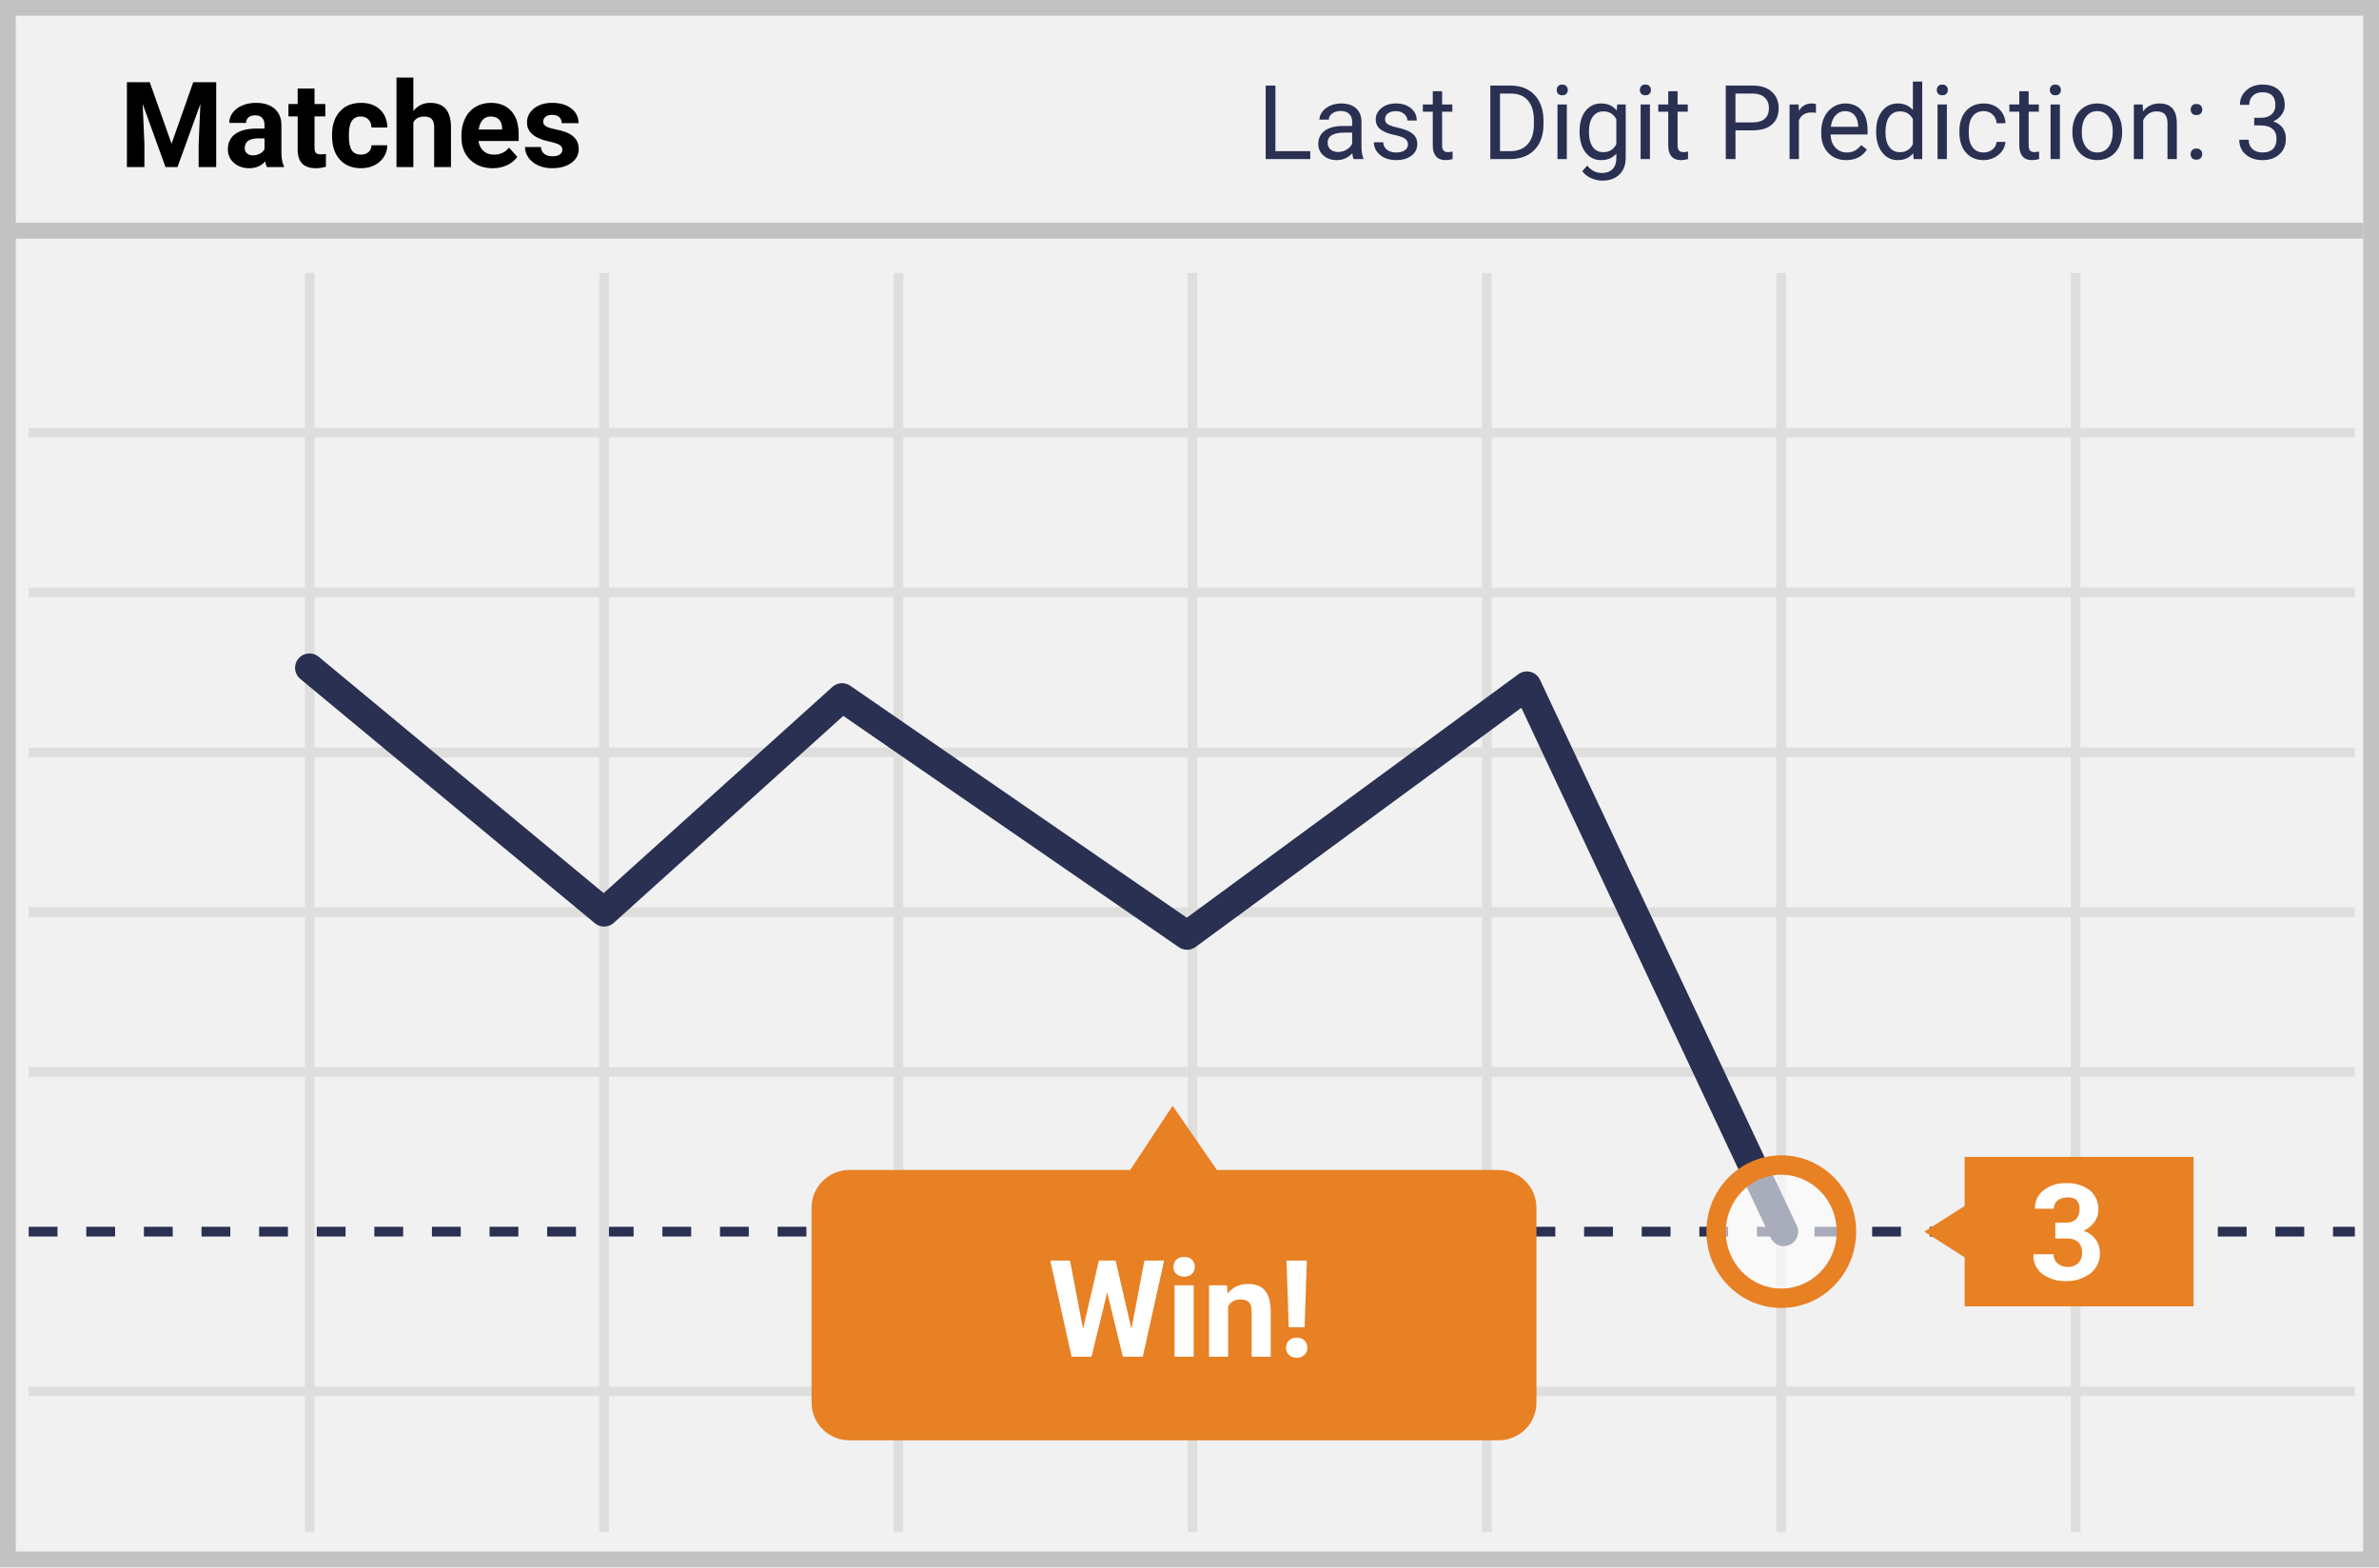
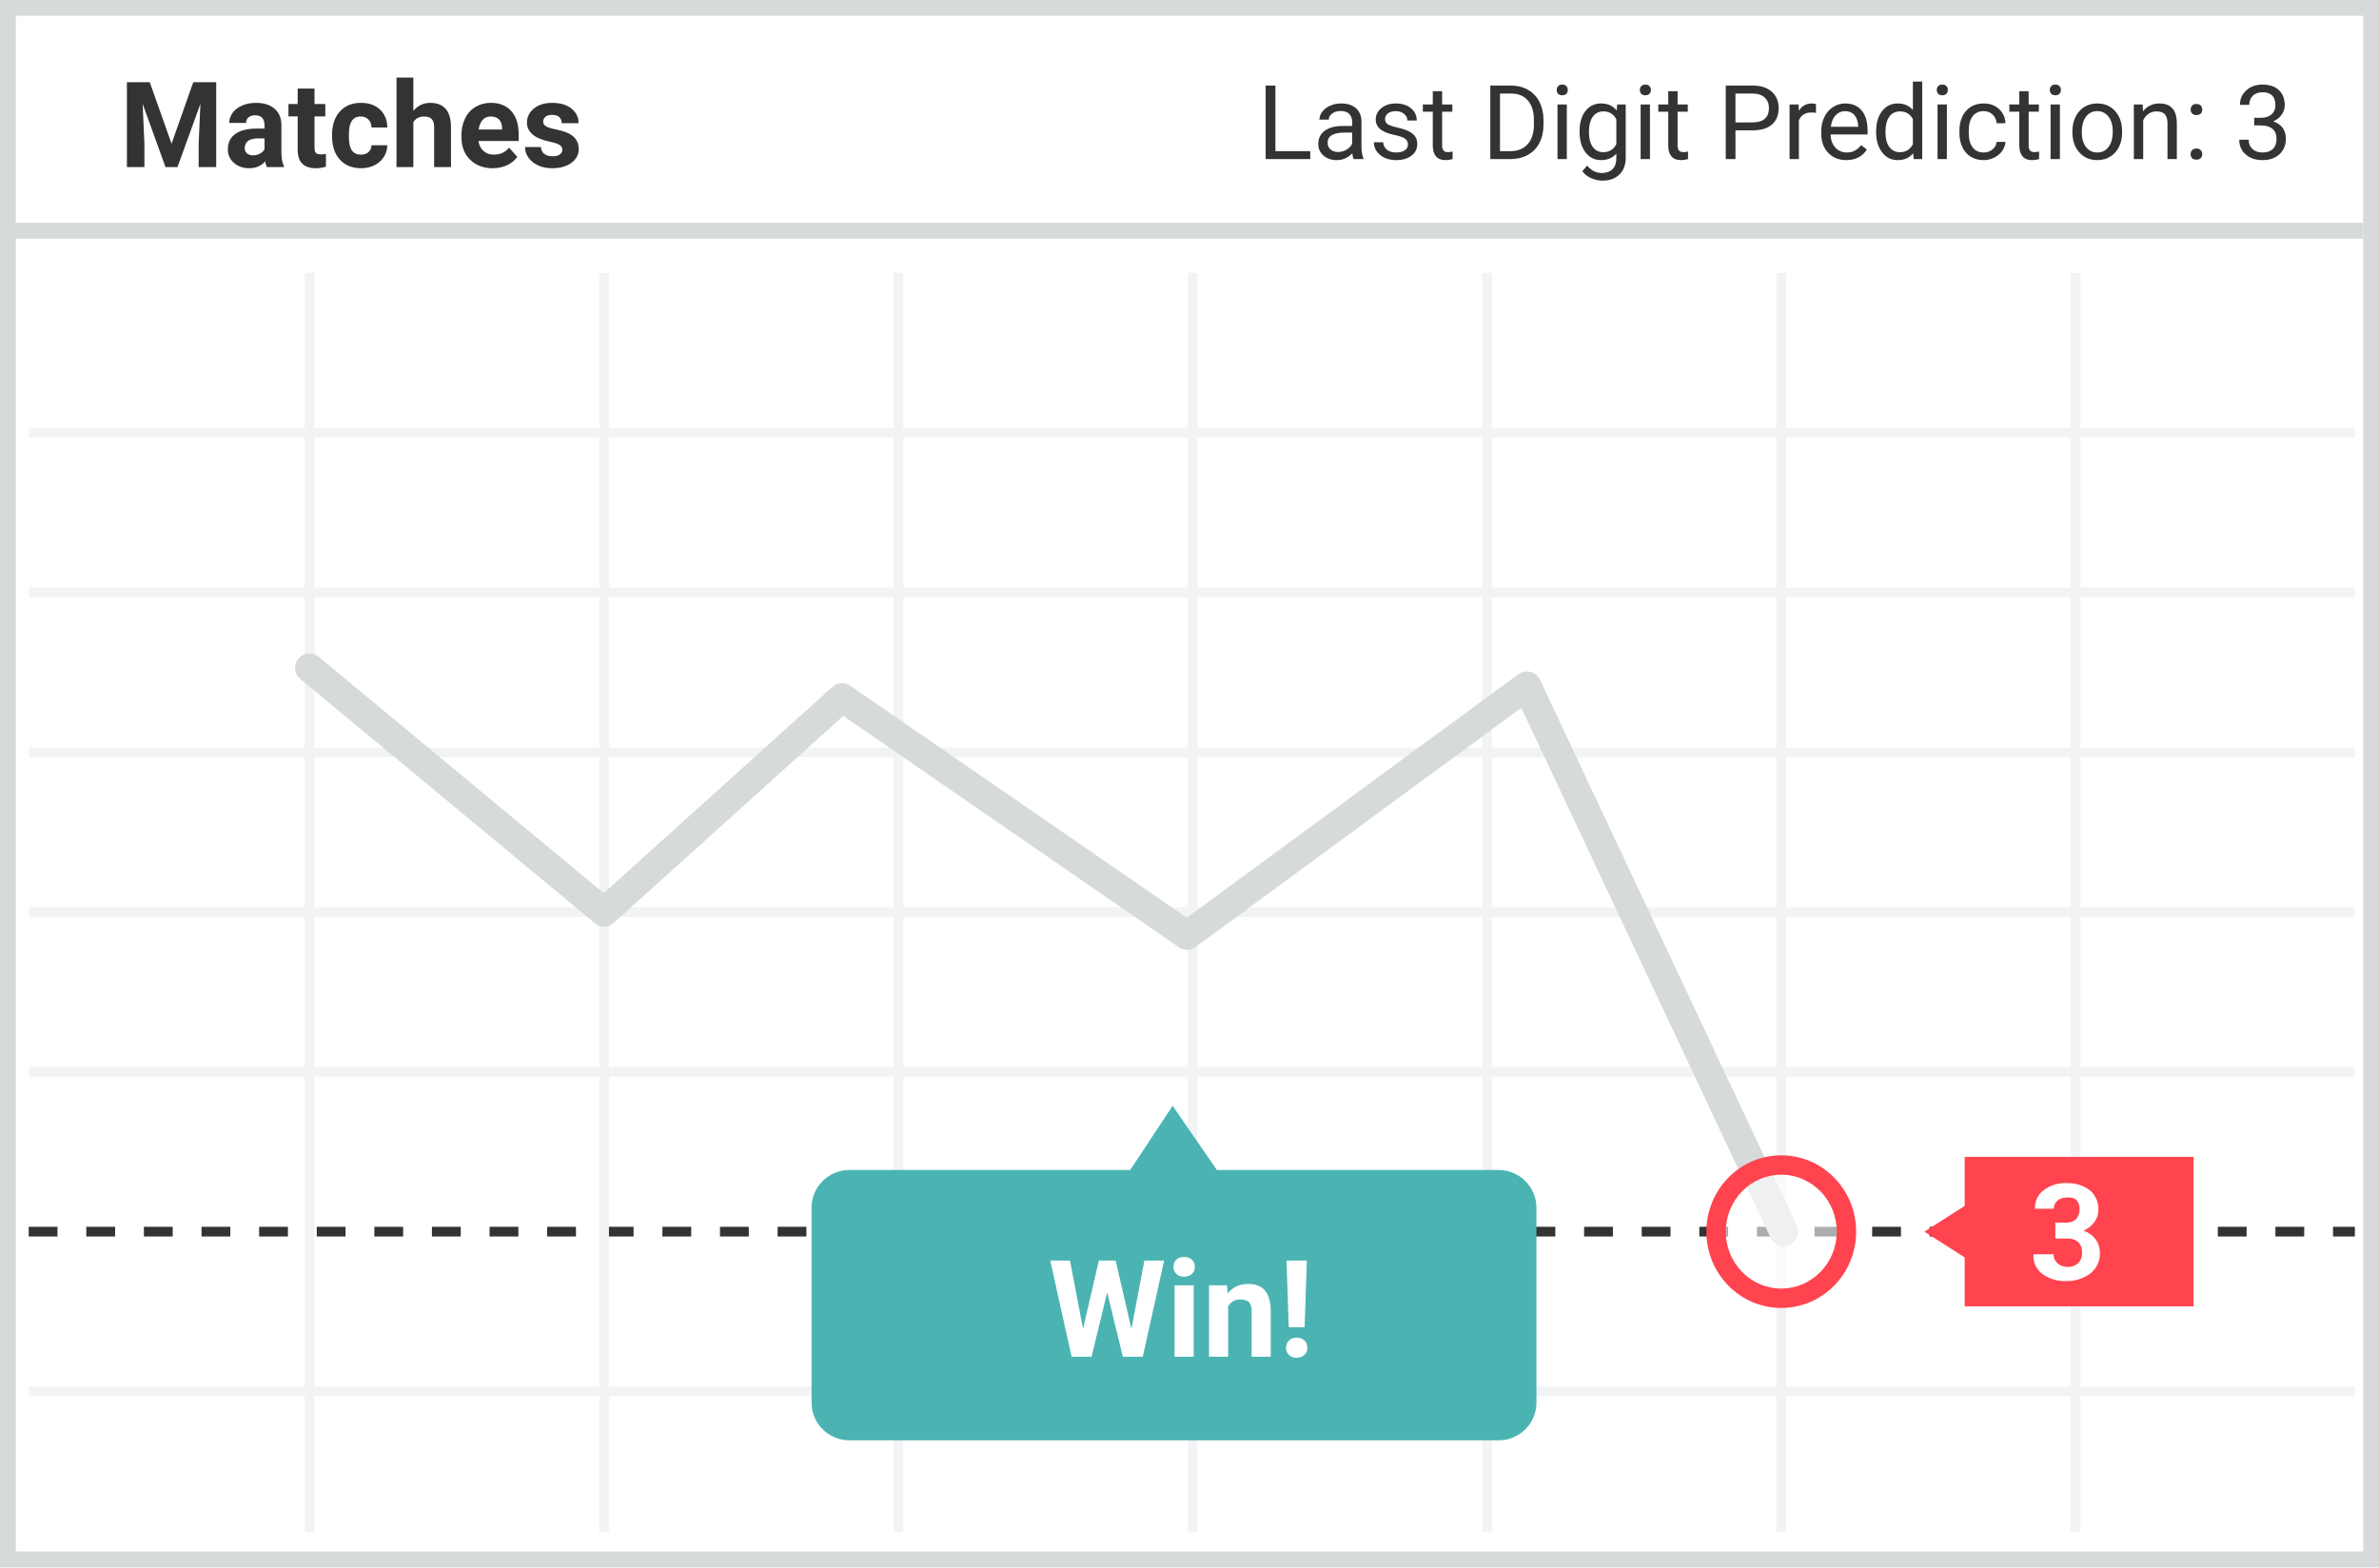
- <svg xmlns="http://www.w3.org/2000/svg" width="299" height="197">
-   <g fill-rule="nonzero" fill="none">
-     <path fill="#F1F1F2" d="M0 0h299v197H0z" />
-     <path d="M1.987 1.98v193.04h295.026V1.98H1.987zM299 0v197H0V0h299z" fill="#C2C2C2" />
-     <path d="M3.607 54.997v-1.22h292.358v1.22H3.607zm0 20.08v-1.22h292.358v1.22H3.607zm0 60.273v-1.22h292.358v1.22H3.607z" fill="#DEDEDD" />
-     <path d="M3.607 155.43v-1.22h3.62v1.22h-3.62zm7.24 0v-1.22h3.62v1.22h-3.62zm7.24 0v-1.22h3.621v1.22h-3.62zm7.241 0v-1.22h3.62v1.22h-3.62zm7.24 0v-1.22h3.62v1.22h-3.62zm7.241 0v-1.22h3.62v1.22h-3.62zm7.24 0v-1.22h3.62v1.22h-3.62zm7.24 0v-1.22h3.62v1.22h-3.62zm7.241 0v-1.22h3.62v1.22h-3.62zm7.24 0v-1.22h3.62v1.22h-3.62zm7.24 0v-1.22h3.621v1.22h-3.62zm7.241 0v-1.22h3.62v1.22h-3.62zm7.24 0v-1.22h3.62v1.22h-3.62zm7.241 0v-1.22h3.62v1.22h-3.62zm7.24 0v-1.22h3.62v1.22h-3.62zm7.24 0v-1.22h3.62v1.22h-3.62zm7.241 0v-1.22h3.62v1.22h-3.62zm7.24 0v-1.22h3.62v1.22h-3.62zm7.24 0v-1.22h3.621v1.22h-3.62zm7.241 0v-1.22h3.62v1.22h-3.62zm7.24 0v-1.22h3.62v1.22h-3.62zm7.241 0v-1.22h3.62v1.22h-3.62zm7.24 0v-1.22h3.62v1.22h-3.62zm7.24 0v-1.22h3.62v1.22h-3.62zm7.241 0v-1.22h3.62v1.22h-3.62zm7.24 0v-1.22h3.62v1.22h-3.62zm7.24 0v-1.22h3.621v1.22h-3.62zm7.241 0v-1.22h3.62v1.22h-3.62zm7.24 0v-1.22h3.62v1.22h-3.62zm7.241 0v-1.22h3.62v1.22h-3.62zm7.24 0v-1.22h3.62v1.22h-3.62zm7.24 0v-1.22h3.621v1.22h-3.62zm7.241 0v-1.22h3.62v1.22h-3.62zm7.24 0v-1.22h3.62v1.22h-3.62zm7.24 0v-1.22h3.621v1.22h-3.62zm7.241 0v-1.22h3.62v1.22h-3.62zm7.24 0v-1.22h3.62v1.22h-3.62zm7.241 0v-1.22h3.62v1.22h-3.62zm7.24 0v-1.22h3.62v1.22h-3.62zm7.24 0v-1.22h3.621v1.22h-3.62zm7.241 0v-1.22h2.743v1.22h-2.743z" fill="#293052" />
-     <path d="M3.607 175.508v-1.22h292.358v1.22H3.607zm34.71-141.2h1.22V192.59h-1.22V34.308zm36.998 0h1.22V192.59h-1.22V34.308zm36.997 0h1.22V192.59h-1.22V34.308zm36.96 0h1.219V192.59h-1.22V34.308zm36.996 0h1.22V192.59h-1.22V34.308zm36.998 0h1.22V192.59h-1.22V34.308zm36.997 0h1.219V192.59h-1.22V34.308zM3.607 115.272v-1.22h292.358v1.22H3.607zm0-20.08v-1.22h292.358v1.22H3.607z" fill="#DEDEDD" />
-     <path fill="#C2C2C2" d="M1 30v-2h296v2z" />
-     <path d="M190.836 84.751a1.81 1.81 0 0 1 2.71.689l32.272 68.61a1.81 1.81 0 1 1-3.276 1.54l-31.336-66.619-40.94 30.067a1.81 1.81 0 0 1-2.098.031L105.985 89.99l-28.848 26.016a1.81 1.81 0 0 1-2.368.05L37.772 85.367a1.81 1.81 0 1 1 2.31-2.786l35.793 29.687 28.748-25.925a1.81 1.81 0 0 1 2.24-.146l42.299 29.16 41.674-30.607z" fill="#293052" />
-     <path d="M188.225 147.07h-35.282L147.38 139l-5.334 8.07h-35.283a4.765 4.765 0 0 0-3.365 1.384 4.733 4.733 0 0 0-1.398 3.351v24.512a4.733 4.733 0 0 0 1.398 3.35 4.765 4.765 0 0 0 3.365 1.385h81.462a4.778 4.778 0 0 0 3.442-1.346 4.722 4.722 0 0 0 1.435-3.39v-24.473a4.722 4.722 0 0 0-1.421-3.414 4.778 4.778 0 0 0-3.456-1.36v.001z" fill="#E88024" />
-     <ellipse fill="#FFF" opacity=".6" cx="223.875" cy="154.82" rx="8.192" ry="8.373" />
-     <path d="M223.876 164.411c-5.204 0-9.412-4.3-9.412-9.592 0-5.292 4.208-9.592 9.412-9.592 5.204 0 9.411 4.3 9.411 9.592 0 5.292-4.207 9.592-9.411 9.592zm0-2.438c3.845 0 6.973-3.197 6.973-7.154s-3.128-7.154-6.973-7.154c-3.845 0-6.974 3.197-6.974 7.154s3.129 7.154 6.974 7.154zM246.927 145.424h28.767v18.79h-28.766z" fill="#E88024" />
-     <path fill="#E88024" d="M250.433 154.82l-3.354 3.333-5.22-3.334 5.22-3.333z" />
-     <path d="M258.32 153.683h1.372c.464.033.923-.132 1.257-.455.295-.348.445-.795.42-1.25a1.624 1.624 0 0 0-.42-1.174 1.608 1.608 0 0 0-1.22-.266 1.682 1.682 0 0 0-1.143.38c-.301.253-.469.63-.457 1.022h-2.363a2.721 2.721 0 0 1 1.068-2.31 4.322 4.322 0 0 1 2.82-.91 4.667 4.667 0 0 1 2.971.871 3.06 3.06 0 0 1 1.105 2.539 2.528 2.528 0 0 1-.496 1.477 3.35 3.35 0 0 1-1.371 1.099 3.05 3.05 0 0 1 1.525 1.098 2.87 2.87 0 0 1 .533 1.705 3.1 3.1 0 0 1-1.22 2.576c-.89.658-1.979.992-3.086.947a4.744 4.744 0 0 1-2.895-.87 2.796 2.796 0 0 1-1.144-2.501h2.515c-.01.432.17.848.496 1.136.346.304.794.467 1.257.455.488.032.967-.132 1.334-.455a1.66 1.66 0 0 0 .494-1.25 1.812 1.812 0 0 0-.456-1.402 1.989 1.989 0 0 0-1.41-.454h-1.486v-2.008zM142.202 167.056l1.627-8.6h2.482l-2.682 12.086h-2.506l-1.968-8.084-1.967 8.084h-2.507L132 158.457h2.482l1.635 8.583 1.992-8.583h2.109l1.984 8.6zm7.827 3.486h-2.407v-8.981h2.407v8.981zm-2.548-11.305c0-.36.12-.656.361-.888.24-.233.569-.349.984-.349.41 0 .736.116.98.349.243.232.364.528.364.888 0 .365-.123.664-.369.896-.246.233-.571.349-.975.349s-.73-.116-.976-.349c-.246-.232-.369-.53-.369-.896zm6.732 2.324l.075 1.038c.642-.803 1.502-1.204 2.581-1.204.952 0 1.66.28 2.125.838.465.56.703 1.395.714 2.507v5.802h-2.399v-5.744c0-.509-.11-.878-.332-1.108-.221-.23-.59-.344-1.104-.344-.675 0-1.181.287-1.519.863v6.333h-2.399v-8.981h2.258zm9.753 5.271h-1.992l-.282-8.375h2.557l-.283 8.375zm-.996 1.312c.404 0 .73.119.976.356.246.238.369.543.369.914 0 .365-.123.666-.37.904-.246.238-.57.357-.975.357-.398 0-.72-.119-.967-.357a1.204 1.204 0 0 1-.37-.904c0-.366.124-.669.37-.91.246-.24.569-.36.967-.36z" fill="#FFF" />
-     <path d="M18.823 10.336l2.74 7.734 2.724-7.734h2.886V21h-2.205v-2.915l.22-5.032L22.31 21H20.8l-2.87-7.94.22 5.025V21h-2.198V10.336h2.871zM33.545 21a2.35 2.35 0 0 1-.212-.71c-.513.57-1.18.856-2 .856-.776 0-1.42-.224-1.93-.673a2.167 2.167 0 0 1-.765-1.7c0-.84.311-1.484.934-1.933.622-.45 1.522-.676 2.699-.681h.974v-.454c0-.367-.094-.66-.282-.88-.188-.219-.485-.329-.89-.329-.357 0-.636.086-.839.256-.203.171-.304.406-.304.704h-2.117c0-.46.142-.884.425-1.275.283-.39.684-.697 1.201-.919.518-.222 1.1-.333 1.744-.333.976 0 1.751.245 2.325.736.574.49.86 1.18.86 2.069v3.435c.006.752.11 1.32.316 1.706V21h-2.14zm-1.75-1.472c.312 0 .6-.07.864-.209.263-.14.459-.326.586-.56v-1.363h-.791c-1.06 0-1.624.367-1.692 1.1l-.008.124c0 .263.093.48.279.651.185.171.44.257.761.257zm7.734-8.401v1.948h1.355v1.553h-1.355v3.955c0 .293.056.503.168.63.113.127.327.19.645.19.234 0 .442-.017.622-.05v1.603c-.415.127-.842.19-1.281.19-1.485 0-2.242-.749-2.27-2.248v-4.27h-1.158v-1.553h1.157v-1.948h2.117zm5.83 8.313c.39 0 .708-.107.952-.322.244-.215.371-.5.38-.857h1.986a2.715 2.715 0 0 1-.44 1.476 2.9 2.9 0 0 1-1.183 1.04c-.5.246-1.053.37-1.658.37-1.133 0-2.027-.36-2.681-1.08-.654-.721-.982-1.716-.982-2.985v-.14c0-1.22.325-2.194.975-2.922.649-.728 1.54-1.091 2.673-1.091.991 0 1.786.282 2.384.846.598.564.902 1.314.912 2.252h-1.985c-.01-.41-.137-.744-.381-1s-.566-.384-.967-.384c-.493 0-.865.179-1.117.538-.251.359-.377.941-.377 1.747v.22c0 .815.125 1.4.374 1.757s.627.535 1.135.535zm6.592-5.5c.561-.674 1.267-1.011 2.116-1.011 1.72 0 2.59.998 2.615 2.995V21h-2.117v-5.017c0-.454-.097-.79-.293-1.007-.195-.217-.52-.326-.974-.326-.62 0-1.069.24-1.347.718V21h-2.117V9.75h2.117v4.19zm9.975 7.206c-1.162 0-2.108-.356-2.838-1.069s-1.095-1.662-1.095-2.849v-.205c0-.796.154-1.508.462-2.135a3.386 3.386 0 0 1 1.307-1.45c.564-.34 1.207-.51 1.93-.51 1.084 0 1.937.343 2.56 1.026.622.684.934 1.653.934 2.908v.864h-5.047c.069.518.275.933.62 1.245.343.313.78.469 1.306.469.816 0 1.453-.295 1.912-.886l1.04 1.164c-.317.45-.747.8-1.289 1.051a4.23 4.23 0 0 1-1.802.377zm-.241-6.503c-.42 0-.76.141-1.022.424-.261.284-.429.689-.502 1.216h2.944v-.168c-.01-.469-.136-.832-.38-1.088-.245-.256-.591-.384-1.04-.384zm8.994 4.167c0-.259-.128-.463-.385-.612-.256-.148-.668-.281-1.234-.399-1.885-.395-2.827-1.196-2.827-2.402 0-.703.292-1.29.875-1.762.584-.47 1.347-.706 2.289-.706 1.006 0 1.81.237 2.413.71.603.474.905 1.089.905 1.846h-2.117c0-.303-.098-.553-.293-.75-.195-.199-.5-.297-.915-.297-.357 0-.633.08-.828.241a.763.763 0 0 0-.293.615c0 .235.111.424.333.568.222.144.597.269 1.125.374.527.105.971.223 1.333.355 1.118.41 1.677 1.12 1.677 2.131 0 .723-.31 1.308-.93 1.754-.62.447-1.421.67-2.403.67-.664 0-1.253-.118-1.769-.355-.515-.237-.919-.561-1.212-.974a2.263 2.263 0 0 1-.44-1.337h2.008c.02.376.158.665.417.865.259.2.606.3 1.04.3.406 0 .712-.077.92-.23a.718.718 0 0 0 .31-.605z" fill="#000" />
-     <path d="M160.298 19.003h4.38V20h-5.605v-9.242h1.225v8.245zm9.826.997c-.068-.135-.123-.377-.165-.724-.546.567-1.198.851-1.955.851-.677 0-1.233-.192-1.666-.575a1.859 1.859 0 0 1-.651-1.456c0-.715.272-1.27.816-1.667.543-.395 1.308-.593 2.294-.593h1.143v-.54c0-.41-.123-.737-.368-.98-.246-.244-.607-.365-1.086-.365-.419 0-.77.105-1.053.317-.284.212-.426.468-.426.768h-1.18c0-.343.121-.674.365-.993.243-.32.573-.573.99-.759.417-.186.875-.28 1.374-.28.791 0 1.411.199 1.86.594.449.396.681.94.698 1.635v3.161c0 .63.08 1.132.241 1.504V20h-1.231zm-1.949-.895c.368 0 .718-.095 1.048-.286.33-.19.569-.438.717-.742v-1.41h-.92c-1.44 0-2.159.422-2.159 1.264 0 .368.123.656.368.863.246.207.561.311.946.311zm8.78-.927c0-.317-.12-.564-.36-.74-.239-.175-.655-.326-1.25-.453s-1.066-.28-1.416-.457c-.349-.178-.607-.39-.774-.635a1.518 1.518 0 0 1-.25-.876c0-.563.237-1.039.713-1.428.476-.39 1.085-.584 1.825-.584.779 0 1.41.2 1.895.603.485.402.727.916.727 1.542h-1.18c0-.321-.137-.598-.41-.831-.273-.233-.617-.35-1.032-.35-.427 0-.761.094-1.003.28a.88.88 0 0 0-.361.73c0 .284.112.497.336.641.224.144.63.282 1.216.413.586.13 1.06.287 1.425.47.364.181.633.4.809.656.176.256.263.569.263.937 0 .613-.245 1.105-.736 1.476-.49.37-1.128.555-1.91.555-.55 0-1.037-.097-1.46-.292a2.374 2.374 0 0 1-.994-.816 1.966 1.966 0 0 1-.359-1.133h1.175c.02.394.179.706.473.937.294.23.682.345 1.164.345.445 0 .801-.09 1.07-.27.269-.18.403-.42.403-.72zm4.296-6.71v1.664h1.283v.908h-1.283v4.259c0 .275.058.481.172.619.114.137.309.206.584.206.135 0 .321-.025.558-.076V20c-.308.085-.609.127-.9.127-.526 0-.921-.159-1.188-.476-.267-.318-.4-.768-.4-1.352v-4.26h-1.25v-.907h1.25v-1.663h1.174zM187.307 20v-9.242h2.609c.804 0 1.515.178 2.133.533a3.606 3.606 0 0 1 1.431 1.517c.337.656.507 1.41.511 2.26v.59c0 .872-.168 1.636-.504 2.292a3.55 3.55 0 0 1-1.441 1.51c-.625.352-1.351.532-2.18.54h-2.559zm1.219-8.24v7.243h1.282c.94 0 1.67-.292 2.193-.876.523-.584.784-1.415.784-2.494v-.54c0-1.05-.246-1.865-.74-2.447-.492-.582-1.192-.877-2.097-.885h-1.422zm8.398 8.24h-1.174v-6.868h1.174V20zm-1.27-8.69c0-.19.058-.351.175-.482.116-.132.289-.197.517-.197.229 0 .402.065.52.197a.694.694 0 0 1 .178.482c0 .19-.059.35-.177.476-.119.127-.292.19-.52.19-.23 0-.402-.063-.518-.19a.678.678 0 0 1-.175-.476zm2.87 5.199c0-1.07.247-1.922.742-2.555.495-.633 1.151-.95 1.968-.95.838 0 1.492.297 1.961.89l.057-.762h1.073v6.703c0 .889-.263 1.589-.79 2.101s-1.235.768-2.123.768c-.495 0-.98-.106-1.454-.317-.474-.212-.836-.502-1.085-.87l.609-.704c.504.622 1.12.933 1.847.933.571 0 1.017-.161 1.336-.483.32-.321.48-.774.48-1.358v-.59c-.47.541-1.111.812-1.924.812-.804 0-1.454-.324-1.952-.971-.497-.648-.746-1.53-.746-2.647zm1.18.133c0 .775.159 1.383.476 1.825.318.442.762.663 1.333.663.74 0 1.285-.336 1.632-1.009v-3.136c-.36-.656-.9-.984-1.62-.984-.57 0-1.017.223-1.338.667-.322.444-.483 1.102-.483 1.974zM207.372 20h-1.174v-6.868h1.174V20zm-1.27-8.69c0-.19.059-.351.175-.482.116-.132.289-.197.517-.197.229 0 .402.065.52.197a.694.694 0 0 1 .179.482c0 .19-.06.35-.178.476-.119.127-.292.19-.52.19-.23 0-.402-.063-.518-.19a.678.678 0 0 1-.174-.476zm4.742.159v1.663h1.282v.908h-1.282v4.259c0 .275.057.481.172.619.114.137.309.206.584.206.135 0 .321-.025.558-.076V20c-.309.085-.61.127-.901.127-.525 0-.92-.159-1.187-.476-.267-.318-.4-.768-.4-1.352v-4.26h-1.25v-.907h1.25v-1.663h1.174zm7.275 4.913V20h-1.22v-9.242h3.41c1.011 0 1.803.258 2.377.774.573.517.86 1.2.86 2.05 0 .898-.28 1.588-.841 2.073-.56.485-1.364.727-2.41.727h-2.176zm0-.997h2.19c.651 0 1.15-.153 1.498-.46.347-.307.52-.75.52-1.33 0-.55-.173-.99-.52-1.32-.347-.33-.823-.502-1.429-.514h-2.26v3.624zm10.118-1.2a3.519 3.519 0 0 0-.578-.044c-.77 0-1.293.328-1.568.984V20h-1.174v-6.868h1.143l.019.793c.385-.613.93-.92 1.637-.92.229 0 .402.03.52.089v1.092zm3.808 5.942c-.93 0-1.688-.306-2.272-.917-.584-.612-.876-1.43-.876-2.454v-.215c0-.682.13-1.29.39-1.825.26-.536.625-.955 1.092-1.257a2.745 2.745 0 0 1 1.52-.454c.893 0 1.587.294 2.082.882.496.588.743 1.43.743 2.527v.488h-4.653c.017.677.215 1.224.594 1.641.379.417.86.625 1.444.625.415 0 .766-.084 1.054-.253.287-.17.54-.394.755-.673l.717.558c-.575.885-1.439 1.327-2.59 1.327zm-.146-6.157c-.474 0-.871.172-1.193.517-.322.345-.52.828-.597 1.45h3.44v-.088c-.033-.597-.194-1.06-.482-1.387-.287-.328-.677-.492-1.168-.492zm3.898 2.539c0-1.054.25-1.901.749-2.542.5-.642 1.153-.962 1.961-.962.804 0 1.441.275 1.911.825v-3.58h1.174V20h-1.079l-.057-.736c-.47.575-1.123.863-1.961.863-.796 0-1.444-.326-1.946-.978-.501-.651-.752-1.502-.752-2.551v-.09zm1.174.133c0 .779.161 1.388.483 1.828.321.44.766.66 1.333.66.744 0 1.288-.334 1.631-1.003v-3.154c-.351-.648-.89-.972-1.619-.972-.575 0-1.024.223-1.345.667-.322.444-.483 1.102-.483 1.974zM244.69 20h-1.174v-6.868h1.174V20zm-1.27-8.69c0-.19.059-.351.175-.482.116-.132.289-.197.517-.197.229 0 .402.065.52.197a.694.694 0 0 1 .179.482c0 .19-.06.35-.178.476-.119.127-.292.19-.52.19-.23 0-.402-.063-.518-.19a.678.678 0 0 1-.175-.476zm5.904 7.858c.419 0 .785-.126 1.098-.38a1.34 1.34 0 0 0 .52-.953h1.111a2.13 2.13 0 0 1-.406 1.124c-.25.355-.583.639-1 .85a2.885 2.885 0 0 1-1.323.318c-.935 0-1.68-.312-2.231-.936-.553-.625-.829-1.478-.829-2.562v-.196c0-.669.123-1.264.368-1.784.246-.52.598-.925 1.057-1.212.46-.288 1.002-.432 1.628-.432.77 0 1.41.23 1.92.692.51.461.782 1.06.816 1.796h-1.11a1.618 1.618 0 0 0-.505-1.095 1.57 1.57 0 0 0-1.12-.428c-.597 0-1.06.214-1.388.644-.328.43-.492 1.05-.492 1.863v.222c0 .792.163 1.4.49 1.828.325.428.79.641 1.396.641zm5.643-7.7v1.664h1.282v.908h-1.282v4.259c0 .275.057.481.171.619.114.137.31.206.584.206.136 0 .322-.025.559-.076V20c-.31.085-.61.127-.902.127-.524 0-.92-.159-1.187-.476-.266-.318-.4-.768-.4-1.352v-4.26h-1.25v-.907h1.25v-1.663h1.175zM258.896 20h-1.174v-6.868h1.174V20zm-1.27-8.69c0-.19.059-.351.175-.482.116-.132.289-.197.517-.197.229 0 .402.065.52.197a.694.694 0 0 1 .179.482c0 .19-.06.35-.178.476-.119.127-.292.19-.52.19-.23 0-.402-.063-.518-.19a.678.678 0 0 1-.175-.476zm2.838 5.192c0-.672.132-1.278.397-1.815a2.96 2.96 0 0 1 1.104-1.244 3.007 3.007 0 0 1 1.616-.438c.935 0 1.691.324 2.269.971.577.648.866 1.509.866 2.584v.082c0 .669-.128 1.269-.384 1.8a2.916 2.916 0 0 1-1.098 1.24c-.476.297-1.023.445-1.64.445-.932 0-1.686-.324-2.264-.971-.577-.648-.866-1.505-.866-2.571v-.083zm1.18.14c0 .762.177 1.373.53 1.835.354.46.827.691 1.42.691.596 0 1.07-.233 1.421-.701.351-.468.527-1.122.527-1.965 0-.753-.179-1.363-.536-1.83a1.705 1.705 0 0 0-1.425-.702c-.58 0-1.048.23-1.403.692-.356.46-.533 1.121-.533 1.98zm7.656-3.51l.038.863c.525-.66 1.21-.99 2.057-.99 1.451 0 2.183.819 2.196 2.456V20h-1.174v-4.545c-.005-.495-.118-.861-.34-1.098-.222-.237-.568-.356-1.038-.356-.38 0-.715.102-1.003.305-.288.203-.512.47-.673.8V20h-1.174v-6.868h1.11zm6.024 6.252c0-.203.06-.372.18-.508.121-.135.302-.203.543-.203.242 0 .425.068.55.203a.72.72 0 0 1 .187.508.681.681 0 0 1-.188.489c-.124.131-.307.197-.549.197-.24 0-.422-.066-.542-.197a.695.695 0 0 1-.181-.489zm.006-5.605c0-.203.06-.372.181-.508.12-.135.301-.203.543-.203.24 0 .424.068.549.203a.72.72 0 0 1 .187.508.681.681 0 0 1-.187.49c-.125.13-.308.196-.55.196-.24 0-.421-.066-.542-.197a.695.695 0 0 1-.18-.489zm7.985 1.029h.883c.554-.009.99-.155 1.307-.438.318-.284.476-.667.476-1.15 0-1.083-.54-1.624-1.618-1.624-.508 0-.913.145-1.216.435-.302.29-.454.673-.454 1.152h-1.174c0-.732.268-1.34.803-1.825.535-.485 1.216-.727 2.04-.727.873 0 1.556.23 2.051.692.495.461.743 1.102.743 1.923 0 .402-.13.791-.39 1.168-.26.377-.615.658-1.064.844.508.161.9.428 1.178.8.277.373.415.827.415 1.365 0 .83-.27 1.487-.812 1.974-.542.487-1.246.73-2.114.73-.867 0-1.573-.235-2.117-.705s-.815-1.09-.815-1.86h1.18c0 .487.159.876.476 1.168.318.292.743.438 1.276.438.567 0 1.001-.148 1.301-.444.3-.296.451-.721.451-1.276 0-.537-.165-.95-.495-1.238-.33-.287-.806-.435-1.428-.444h-.883v-.958z" fill="#2A3052" />
+ <svg xmlns="http://www.w3.org/2000/svg" width="299" height="197" viewBox="0 0 299 197">
+   <g fill="none">
+     <path fill="#FFF" d="M0 0L299 0 299 197 0 197z" />
+     <path fill="#D6DADB" d="M1.987 1.98v193.04h295.026V1.98H1.987zM299 0v197H0V0h299z" />
+     <path fill="#333" d="M3.607 155.43v-1.22h3.62v1.22h-3.62zm7.24 0v-1.22h3.62v1.22h-3.62zm7.24 0v-1.22h3.621v1.22h-3.621zm7.241 0v-1.22h3.62v1.22h-3.62zm7.24 0v-1.22h3.62v1.22h-3.62zm7.241 0v-1.22h3.62v1.22h-3.62zm7.24 0v-1.22h3.62v1.22h-3.62zm7.24 0v-1.22h3.62v1.22h-3.62zm7.241 0v-1.22h3.62v1.22h-3.62zm7.24 0v-1.22h3.62v1.22h-3.62zm7.24 0v-1.22h3.621v1.22H76.01zm7.241 0v-1.22h3.62v1.22h-3.62zm7.24 0v-1.22h3.62v1.22h-3.62zm7.241 0v-1.22h3.62v1.22h-3.62zm7.24 0v-1.22h3.62v1.22h-3.62zm7.24 0v-1.22h3.62v1.22h-3.62zm7.241 0v-1.22h3.62v1.22h-3.62zm7.24 0v-1.22h3.62v1.22h-3.62zm7.24 0v-1.22h3.621v1.22h-3.621zm7.241 0v-1.22h3.62v1.22h-3.62zm7.24 0v-1.22h3.62v1.22h-3.62zm7.241 0v-1.22h3.62v1.22h-3.62zm7.24 0v-1.22h3.62v1.22h-3.62zm7.24 0v-1.22h3.62v1.22h-3.62zm7.241 0v-1.22h3.62v1.22h-3.62zm7.24 0v-1.22h3.62v1.22h-3.62zm7.24 0v-1.22h3.621v1.22h-3.621zm7.241 0v-1.22h3.62v1.22h-3.62zm7.24 0v-1.22h3.62v1.22h-3.62zm7.241 0v-1.22h3.62v1.22h-3.62zm7.24 0v-1.22h3.62v1.22h-3.62zm7.24 0v-1.22h3.621v1.22h-3.621zm7.241 0v-1.22h3.62v1.22h-3.62zm7.24 0v-1.22h3.62v1.22h-3.62zm7.24 0v-1.22h3.621v1.22h-3.621zm7.241 0v-1.22h3.62v1.22h-3.62zm7.24 0v-1.22h3.62v1.22h-3.62zm7.241 0v-1.22h3.62v1.22h-3.62zm7.24 0v-1.22h3.62v1.22h-3.62zm7.24 0v-1.22h3.621v1.22h-3.621zm7.241 0v-1.22h2.743v1.22h-2.743z" />
+     <path fill="#F2F3F4" d="M3.607 175.508v-1.22h292.358v1.22H3.607zm34.71-141.2h1.22V192.59h-1.22V34.308zm36.998 0h1.22V192.59h-1.22V34.308zm36.997 0h1.22V192.59h-1.22V34.308zm36.96 0h1.219V192.59h-1.22V34.308h.001zm36.996 0h1.22V192.59h-1.22V34.308zm36.998 0h1.22V192.59h-1.22V34.308zm36.997 0h1.219V192.59h-1.22V34.308h.001zM3.607 115.272v-1.22h292.358v1.22H3.607zm292.358 18.858v1.22H3.607v-1.22h292.358zm0-40.158v1.22H3.607v-1.22h292.358zm0-20.115v1.22H3.607v-1.22h292.358zm0-20.08v1.22H3.607v-1.22h292.358z" />
+     <path fill="#D6DADB" d="M1 30L1 28 297 28 297 30zM190.836 84.751c.436-.32.993-.429 1.518-.296.524.134.962.495 1.192.985l32.272 68.61c.28.586.225 1.277-.144 1.811-.37.535-.998.83-1.645.774-.647-.057-1.215-.455-1.487-1.045l-31.336-66.619-40.94 30.067c-.621.456-1.463.468-2.098.031L105.985 89.99l-28.848 26.016c-.667.602-1.676.624-2.368.05L37.772 85.367c-.514-.408-.768-1.062-.663-1.71.106-.647.554-1.187 1.17-1.41.618-.224 1.307-.096 1.803.334l35.793 29.687 28.748-25.925c.623-.562 1.55-.622 2.24-.146l42.299 29.16 41.674-30.607v.001z" />
+     <path fill="#4BB4B3" d="M188.225 147.07h-35.282L147.38 139l-5.334 8.07h-35.283c-1.26-.002-2.47.496-3.365 1.384-.893.887-1.396 2.093-1.398 3.351v24.512c.002 1.258.505 2.464 1.398 3.35.894.889 2.104 1.386 3.365 1.385h81.462c1.281.031 2.522-.454 3.442-1.346.917-.89 1.435-2.112 1.435-3.39v-24.473c.01-1.284-.503-2.517-1.421-3.414-.921-.9-2.168-1.391-3.456-1.36v.001z" />
+     <ellipse cx="223.875" cy="154.82" fill="#FFF" opacity=".6" rx="8.192" ry="8.373" />
+     <path fill="#FF444F" d="M223.876 164.411c-5.204 0-9.412-4.3-9.412-9.592 0-5.292 4.208-9.592 9.412-9.592 5.204 0 9.411 4.3 9.411 9.592 0 5.292-4.207 9.592-9.411 9.592zm0-2.438c3.845 0 6.973-3.197 6.973-7.154s-3.128-7.154-6.973-7.154c-3.845 0-6.974 3.197-6.974 7.154s3.129 7.154 6.974 7.154zm51.818-16.549v18.79h-28.766l-.001-6.157-5.068-3.238 5.068-3.236v-6.159h28.767z" />
+     <path fill="#FFF" d="M258.32 153.683h1.372c.464.033.923-.132 1.257-.455.295-.348.445-.795.42-1.25.022-.432-.13-.854-.42-1.174-.354-.25-.794-.345-1.22-.266-.415-.019-.822.117-1.143.38-.301.253-.469.63-.457 1.022h-2.363c-.048-.9.352-1.764 1.068-2.31.803-.626 1.802-.948 2.82-.91 1.06-.056 2.109.251 2.971.871.752.622 1.163 1.565 1.105 2.539-.006.532-.18 1.05-.496 1.477-.351.482-.824.861-1.371 1.099.611.196 1.145.58 1.525 1.098.355.497.541 1.094.533 1.705.036 1.006-.42 1.966-1.22 2.576-.89.658-1.979.992-3.086.947-1.034.033-2.05-.272-2.895-.87-.793-.576-1.227-1.524-1.144-2.501h2.515c-.01.432.17.848.496 1.136.346.304.794.467 1.257.455.488.032.967-.132 1.334-.455.334-.328.513-.782.494-1.25.054-.51-.112-1.02-.456-1.402-.394-.327-.9-.49-1.41-.454h-1.486v-2.008zm-116.118 13.373l1.627-8.6h2.482l-2.682 12.086h-2.506l-1.968-8.084-1.967 8.084h-2.507L132 158.457h2.482l1.635 8.583 1.992-8.583h2.109l1.984 8.6v-.001zm7.827 3.486h-2.407v-8.981h2.407v8.981zm-2.548-11.305c0-.36.12-.656.361-.888.24-.233.569-.349.984-.349.41 0 .736.116.98.349.243.232.364.528.364.888 0 .365-.123.664-.369.896-.246.233-.571.349-.975.349s-.73-.116-.976-.349c-.246-.232-.369-.53-.369-.896zm6.732 2.324l.075 1.038c.642-.803 1.502-1.204 2.581-1.204.952 0 1.66.28 2.125.838.465.56.703 1.395.714 2.507v5.802h-2.399v-5.744c0-.509-.11-.878-.332-1.108-.221-.23-.59-.344-1.104-.344-.675 0-1.181.287-1.519.863v6.333h-2.399v-8.981h2.258zm9.753 5.271h-1.992l-.282-8.375h2.557l-.283 8.375zm-.996 1.312c.404 0 .73.119.976.356.246.238.369.543.369.914 0 .365-.123.666-.37.904-.246.238-.57.357-.975.357-.398 0-.72-.119-.967-.357-.246-.236-.38-.564-.37-.904 0-.366.124-.669.37-.91.246-.24.569-.36.967-.36z" />
+     <path fill="#333" d="M18.823 10.336l2.74 7.734 2.724-7.734h2.886V21h-2.205v-2.915l.22-5.032L22.31 21H20.8l-2.87-7.94.22 5.025V21h-2.198V10.336h2.871zM33.545 21c-.108-.224-.18-.464-.212-.71-.513.57-1.18.856-2 .856-.776 0-1.42-.224-1.93-.673-.498-.422-.78-1.047-.765-1.7 0-.84.311-1.484.934-1.933.622-.45 1.522-.676 2.699-.681h.974v-.454c0-.367-.094-.66-.282-.88-.188-.219-.485-.329-.89-.329-.357 0-.636.086-.839.256-.203.171-.304.406-.304.704h-2.117c0-.46.142-.884.425-1.275.283-.39.684-.697 1.201-.919.518-.222 1.1-.333 1.744-.333.976 0 1.751.245 2.325.736.574.49.86 1.18.86 2.069v3.435c.006.752.11 1.32.316 1.706V21h-2.14.001zm-1.75-1.472c.312 0 .6-.07.864-.209.263-.14.459-.326.586-.56v-1.363h-.791c-1.06 0-1.624.367-1.692 1.1l-.008.124c0 .263.093.48.279.651.185.171.44.257.761.257h.001zm7.734-8.401v1.948h1.355v1.553h-1.355v3.955c0 .293.056.503.168.63.113.127.327.19.645.19.234 0 .442-.017.622-.05v1.603c-.415.127-.842.19-1.281.19-1.485 0-2.242-.749-2.27-2.248v-4.27h-1.158v-1.553h1.157v-1.948h2.117zm5.83 8.313c.39 0 .708-.107.952-.322.244-.215.371-.5.38-.857h1.986c-.001.524-.154 1.037-.44 1.476-.29.45-.7.81-1.183 1.04-.5.246-1.053.37-1.658.37-1.133 0-2.027-.36-2.681-1.08-.654-.721-.982-1.716-.982-2.985v-.14c0-1.22.325-2.194.975-2.922.649-.728 1.54-1.091 2.673-1.091.991 0 1.786.282 2.384.846.598.564.902 1.314.912 2.252h-1.985c-.01-.41-.137-.744-.381-1s-.566-.384-.967-.384c-.493 0-.865.179-1.117.538-.251.359-.377.941-.377 1.747v.22c0 .815.125 1.4.374 1.757s.627.535 1.135.535zm6.592-5.5c.561-.674 1.267-1.011 2.116-1.011 1.72 0 2.59.998 2.615 2.995V21h-2.117v-5.017c0-.454-.097-.79-.293-1.007-.195-.217-.52-.326-.974-.326-.62 0-1.069.24-1.347.718V21h-2.117V9.75h2.117v4.19zm9.975 7.206c-1.162 0-2.108-.356-2.838-1.069s-1.095-1.662-1.095-2.849v-.205c0-.796.154-1.508.462-2.135.284-.601.738-1.105 1.307-1.45.564-.34 1.207-.51 1.93-.51 1.084 0 1.937.343 2.56 1.026.622.684.934 1.653.934 2.908v.864h-5.047c.069.518.275.933.62 1.245.343.313.78.469 1.306.469.816 0 1.453-.295 1.912-.886l1.04 1.164c-.317.45-.747.8-1.289 1.051-.566.256-1.18.385-1.802.377zm-.241-6.503c-.42 0-.76.141-1.022.424-.261.284-.429.689-.502 1.216h2.944v-.168c-.01-.469-.136-.832-.38-1.088-.245-.256-.591-.384-1.04-.384zm8.994 4.167c0-.259-.128-.463-.385-.612-.256-.148-.668-.281-1.234-.399-1.885-.395-2.827-1.196-2.827-2.402 0-.703.292-1.29.875-1.762.584-.47 1.347-.706 2.289-.706 1.006 0 1.81.237 2.413.71.603.474.905 1.089.905 1.846h-2.117c0-.303-.098-.553-.293-.75-.195-.199-.5-.297-.915-.297-.357 0-.633.08-.828.241-.189.148-.297.375-.293.615 0 .235.111.424.333.568.222.144.597.269 1.125.374.527.105.971.223 1.333.355 1.118.41 1.677 1.12 1.677 2.131 0 .723-.31 1.308-.93 1.754-.62.447-1.421.67-2.403.67-.664 0-1.253-.118-1.769-.355-.515-.237-.919-.561-1.212-.974-.285-.388-.44-.856-.44-1.337h2.008c.02.376.158.665.417.865.259.2.606.3 1.04.3.406 0 .712-.077.92-.23.198-.137.315-.364.31-.605h.001zM160.298 19.003h4.38V20h-5.605v-9.242h1.225v8.245zm9.826.997c-.068-.135-.123-.377-.165-.724-.546.567-1.198.851-1.955.851-.677 0-1.233-.192-1.666-.575-.425-.363-.664-.898-.651-1.456 0-.715.272-1.27.816-1.667.543-.395 1.308-.593 2.294-.593h1.143v-.54c0-.41-.123-.737-.368-.98-.246-.244-.607-.365-1.086-.365-.419 0-.77.105-1.053.317-.284.212-.426.468-.426.768h-1.18c0-.343.121-.674.365-.993.243-.32.573-.573.99-.759.417-.186.875-.28 1.374-.28.791 0 1.411.199 1.86.594.449.396.681.94.698 1.635v3.161c0 .63.08 1.132.241 1.504V20h-1.231zm-1.949-.895c.368 0 .718-.095 1.048-.286.33-.19.569-.438.717-.742v-1.41h-.92c-1.44 0-2.159.422-2.159 1.264 0 .368.123.656.368.863.246.207.561.311.946.311zm8.78-.927c0-.317-.12-.564-.36-.74-.239-.175-.655-.326-1.25-.453s-1.066-.28-1.416-.457c-.349-.178-.607-.39-.774-.635-.171-.26-.258-.565-.25-.876 0-.563.237-1.039.713-1.428.476-.39 1.085-.584 1.825-.584.779 0 1.41.2 1.895.603.485.402.727.916.727 1.542h-1.18c0-.321-.137-.598-.41-.831-.273-.233-.617-.35-1.032-.35-.427 0-.761.094-1.003.28-.232.17-.367.442-.361.73 0 .284.112.497.336.641.224.144.63.282 1.216.413.586.13 1.06.287 1.425.47.364.181.633.4.809.656.176.256.263.569.263.937 0 .613-.245 1.105-.736 1.476-.49.37-1.128.555-1.91.555-.55 0-1.037-.097-1.46-.292-.4-.175-.744-.458-.994-.816-.234-.332-.36-.727-.359-1.133h1.175c.02.394.179.706.473.937.294.23.682.345 1.164.345.445 0 .801-.09 1.07-.27.269-.18.403-.42.403-.72h.001zm4.296-6.71v1.664h1.283v.908h-1.283v4.259c0 .275.058.481.172.619.114.137.309.206.584.206.135 0 .321-.025.558-.076V20c-.308.085-.609.127-.9.127-.526 0-.921-.159-1.188-.476-.267-.318-.4-.768-.4-1.352v-4.26h-1.25v-.907h1.25v-1.663h1.174v-.001zM187.307 20v-9.242h2.609c.804 0 1.515.178 2.133.533.616.354 1.114.881 1.431 1.517.337.656.507 1.41.511 2.26v.59c0 .872-.168 1.636-.504 2.292-.318.636-.82 1.162-1.441 1.51-.625.352-1.351.532-2.18.54h-2.559zm1.219-8.24v7.243h1.282c.94 0 1.67-.292 2.193-.876.523-.584.784-1.415.784-2.494v-.54c0-1.05-.246-1.865-.74-2.447-.492-.582-1.192-.877-2.097-.885h-1.422v-.001zm8.398 8.24h-1.174v-6.868h1.174V20zm-1.27-8.69c0-.19.058-.351.175-.482.116-.132.289-.197.517-.197.229 0 .402.065.52.197.119.132.183.304.178.482 0 .19-.059.35-.177.476-.119.127-.292.19-.52.19-.23 0-.402-.063-.518-.19-.118-.13-.18-.3-.175-.476zm2.87 5.199c0-1.07.247-1.922.742-2.555.495-.633 1.151-.95 1.968-.95.838 0 1.492.297 1.961.89l.057-.762h1.073v6.703c0 .889-.263 1.589-.79 2.101s-1.235.768-2.123.768c-.495 0-.98-.106-1.454-.317-.474-.212-.836-.502-1.085-.87l.609-.704c.504.622 1.12.933 1.847.933.571 0 1.017-.161 1.336-.483.32-.321.48-.774.48-1.358v-.59c-.47.541-1.111.812-1.924.812-.804 0-1.454-.324-1.952-.971-.497-.648-.746-1.53-.746-2.647h.001zm1.18.133c0 .775.159 1.383.476 1.825.318.442.762.663 1.333.663.74 0 1.285-.336 1.632-1.009v-3.136c-.36-.656-.9-.984-1.62-.984-.57 0-1.017.223-1.338.667-.322.444-.483 1.102-.483 1.974zM207.372 20h-1.174v-6.868h1.174V20zm-1.27-8.69c0-.19.059-.351.175-.482.116-.132.289-.197.517-.197.229 0 .402.065.52.197.12.132.183.304.179.482 0 .19-.06.35-.178.476-.119.127-.292.19-.52.19-.23 0-.402-.063-.518-.19-.117-.13-.18-.3-.174-.476h-.001zm4.742.159v1.663h1.282v.908h-1.282v4.259c0 .275.057.481.172.619.114.137.309.206.584.206.135 0 .321-.025.558-.076V20c-.309.085-.61.127-.901.127-.525 0-.92-.159-1.187-.476-.267-.318-.4-.768-.4-1.352v-4.26h-1.25v-.907h1.25v-1.663h1.174zm7.275 4.913V20h-1.22v-9.242h3.41c1.011 0 1.803.258 2.377.774.573.517.86 1.2.86 2.05 0 .898-.28 1.588-.841 2.073-.56.485-1.364.727-2.41.727h-2.176zm0-.997h2.19c.651 0 1.15-.153 1.498-.46.347-.307.52-.75.52-1.33 0-.55-.173-.99-.52-1.32-.347-.33-.823-.502-1.429-.514h-2.26v3.624h.001zm10.118-1.2c-.191-.03-.384-.045-.578-.044-.77 0-1.293.328-1.568.984V20h-1.174v-6.868h1.143l.019.793c.385-.613.93-.92 1.637-.92.229 0 .402.03.52.089v1.092l.001-.001zm3.808 5.942c-.93 0-1.688-.306-2.272-.917-.584-.612-.876-1.43-.876-2.454v-.215c0-.682.13-1.29.39-1.825.26-.536.625-.955 1.092-1.257.45-.298.98-.456 1.52-.454.893 0 1.587.294 2.082.882.496.588.743 1.43.743 2.527v.488h-4.653c.017.677.215 1.224.594 1.641.379.417.86.625 1.444.625.415 0 .766-.084 1.054-.253.287-.17.54-.394.755-.673l.717.558c-.575.885-1.439 1.327-2.59 1.327zm-.146-6.157c-.474 0-.871.172-1.193.517-.322.345-.52.828-.597 1.45h3.44v-.088c-.033-.597-.194-1.06-.482-1.387-.287-.328-.677-.492-1.168-.492zm3.898 2.539c0-1.054.25-1.901.749-2.542.5-.642 1.153-.962 1.961-.962.804 0 1.441.275 1.911.825v-3.58h1.174V20h-1.079l-.057-.736c-.47.575-1.123.863-1.961.863-.796 0-1.444-.326-1.946-.978-.501-.651-.752-1.502-.752-2.551v-.09.001zm1.174.133c0 .779.161 1.388.483 1.828.321.44.766.66 1.333.66.744 0 1.288-.334 1.631-1.003v-3.154c-.351-.648-.89-.972-1.619-.972-.575 0-1.024.223-1.345.667-.322.444-.483 1.102-.483 1.974zM244.69 20h-1.174v-6.868h1.174V20zm-1.27-8.69c0-.19.059-.351.175-.482.116-.132.289-.197.517-.197.229 0 .402.065.52.197.12.132.183.304.179.482 0 .19-.06.35-.178.476-.119.127-.292.19-.52.19-.23 0-.402-.063-.518-.19-.118-.13-.18-.3-.175-.476zm5.904 7.858c.419 0 .785-.126 1.098-.38.3-.23.489-.576.52-.953h1.111c-.025.406-.166.796-.406 1.124-.25.355-.583.639-1 .85-.41.21-.863.319-1.323.318-.935 0-1.68-.312-2.231-.936-.553-.625-.829-1.478-.829-2.562v-.196c0-.669.123-1.264.368-1.784.246-.52.598-.925 1.057-1.212.46-.288 1.002-.432 1.628-.432.77 0 1.41.23 1.92.692.51.461.782 1.06.816 1.796h-1.11c-.021-.416-.202-.809-.505-1.095-.302-.285-.705-.44-1.12-.428-.597 0-1.06.214-1.388.644-.328.43-.492 1.05-.492 1.863v.222c0 .792.163 1.4.49 1.828.325.428.79.641 1.396.641zm5.643-7.7v1.664h1.282v.908h-1.282v4.259c0 .275.057.481.171.619.114.137.31.206.584.206.136 0 .322-.025.559-.076V20c-.31.085-.61.127-.902.127-.524 0-.92-.159-1.187-.476-.266-.318-.4-.768-.4-1.352v-4.26h-1.25v-.907h1.25v-1.663h1.175v-.001zM258.896 20h-1.174v-6.868h1.174V20zm-1.27-8.69c0-.19.059-.351.175-.482.116-.132.289-.197.517-.197.229 0 .402.065.52.197.12.132.183.304.179.482 0 .19-.06.35-.178.476-.119.127-.292.19-.52.19-.23 0-.402-.063-.518-.19-.118-.13-.18-.3-.175-.476zm2.838 5.192c0-.672.132-1.278.397-1.815.242-.512.625-.943 1.104-1.244.486-.296 1.047-.448 1.616-.438.935 0 1.691.324 2.269.971.577.648.866 1.509.866 2.584v.082c0 .669-.128 1.269-.384 1.8-.238.51-.62.941-1.098 1.24-.476.297-1.023.445-1.64.445-.932 0-1.686-.324-2.264-.971-.577-.648-.866-1.505-.866-2.571v-.083zm1.18.14c0 .762.177 1.373.53 1.835.354.46.827.691 1.42.691.596 0 1.07-.233 1.421-.701.351-.468.527-1.122.527-1.965 0-.753-.179-1.363-.536-1.83-.33-.454-.863-.717-1.425-.702-.58 0-1.048.23-1.403.692-.356.46-.533 1.121-.533 1.98h-.001zm7.656-3.51l.038.863c.525-.66 1.21-.99 2.057-.99 1.451 0 2.183.819 2.196 2.456V20h-1.174v-4.545c-.005-.495-.118-.861-.34-1.098-.222-.237-.568-.356-1.038-.356-.38 0-.715.102-1.003.305-.288.203-.512.47-.673.8V20h-1.174v-6.868h1.111zm6.024 6.252c0-.203.06-.372.18-.508.121-.135.302-.203.543-.203.242 0 .425.068.55.203.126.139.193.32.187.508.005.182-.063.358-.188.489-.124.131-.307.197-.549.197-.24 0-.422-.066-.542-.197-.122-.133-.186-.309-.181-.489zm.006-5.605c0-.203.06-.372.181-.508.12-.135.301-.203.543-.203.24 0 .424.068.549.203.126.139.193.32.187.508.006.182-.062.358-.187.49-.125.13-.308.196-.55.196-.24 0-.421-.066-.542-.197-.121-.133-.186-.309-.18-.489h-.001zm7.985 1.029h.883c.554-.009.99-.155 1.307-.438.318-.284.476-.667.476-1.15 0-1.083-.54-1.624-1.618-1.624-.508 0-.913.145-1.216.435-.302.29-.454.673-.454 1.152h-1.174c0-.732.268-1.34.803-1.825.535-.485 1.216-.727 2.04-.727.873 0 1.556.23 2.051.692.495.461.743 1.102.743 1.923 0 .402-.13.791-.39 1.168-.26.377-.615.658-1.064.844.508.161.9.428 1.178.8.277.373.415.827.415 1.365 0 .83-.27 1.487-.812 1.974-.542.487-1.246.73-2.114.73-.867 0-1.573-.235-2.117-.705s-.815-1.09-.815-1.86h1.18c0 .487.159.876.476 1.168.318.292.743.438 1.276.438.567 0 1.001-.148 1.301-.444.3-.296.451-.721.451-1.276 0-.537-.165-.95-.495-1.238-.33-.287-.806-.435-1.428-.444h-.883v-.958z" />
  </g>
</svg>
